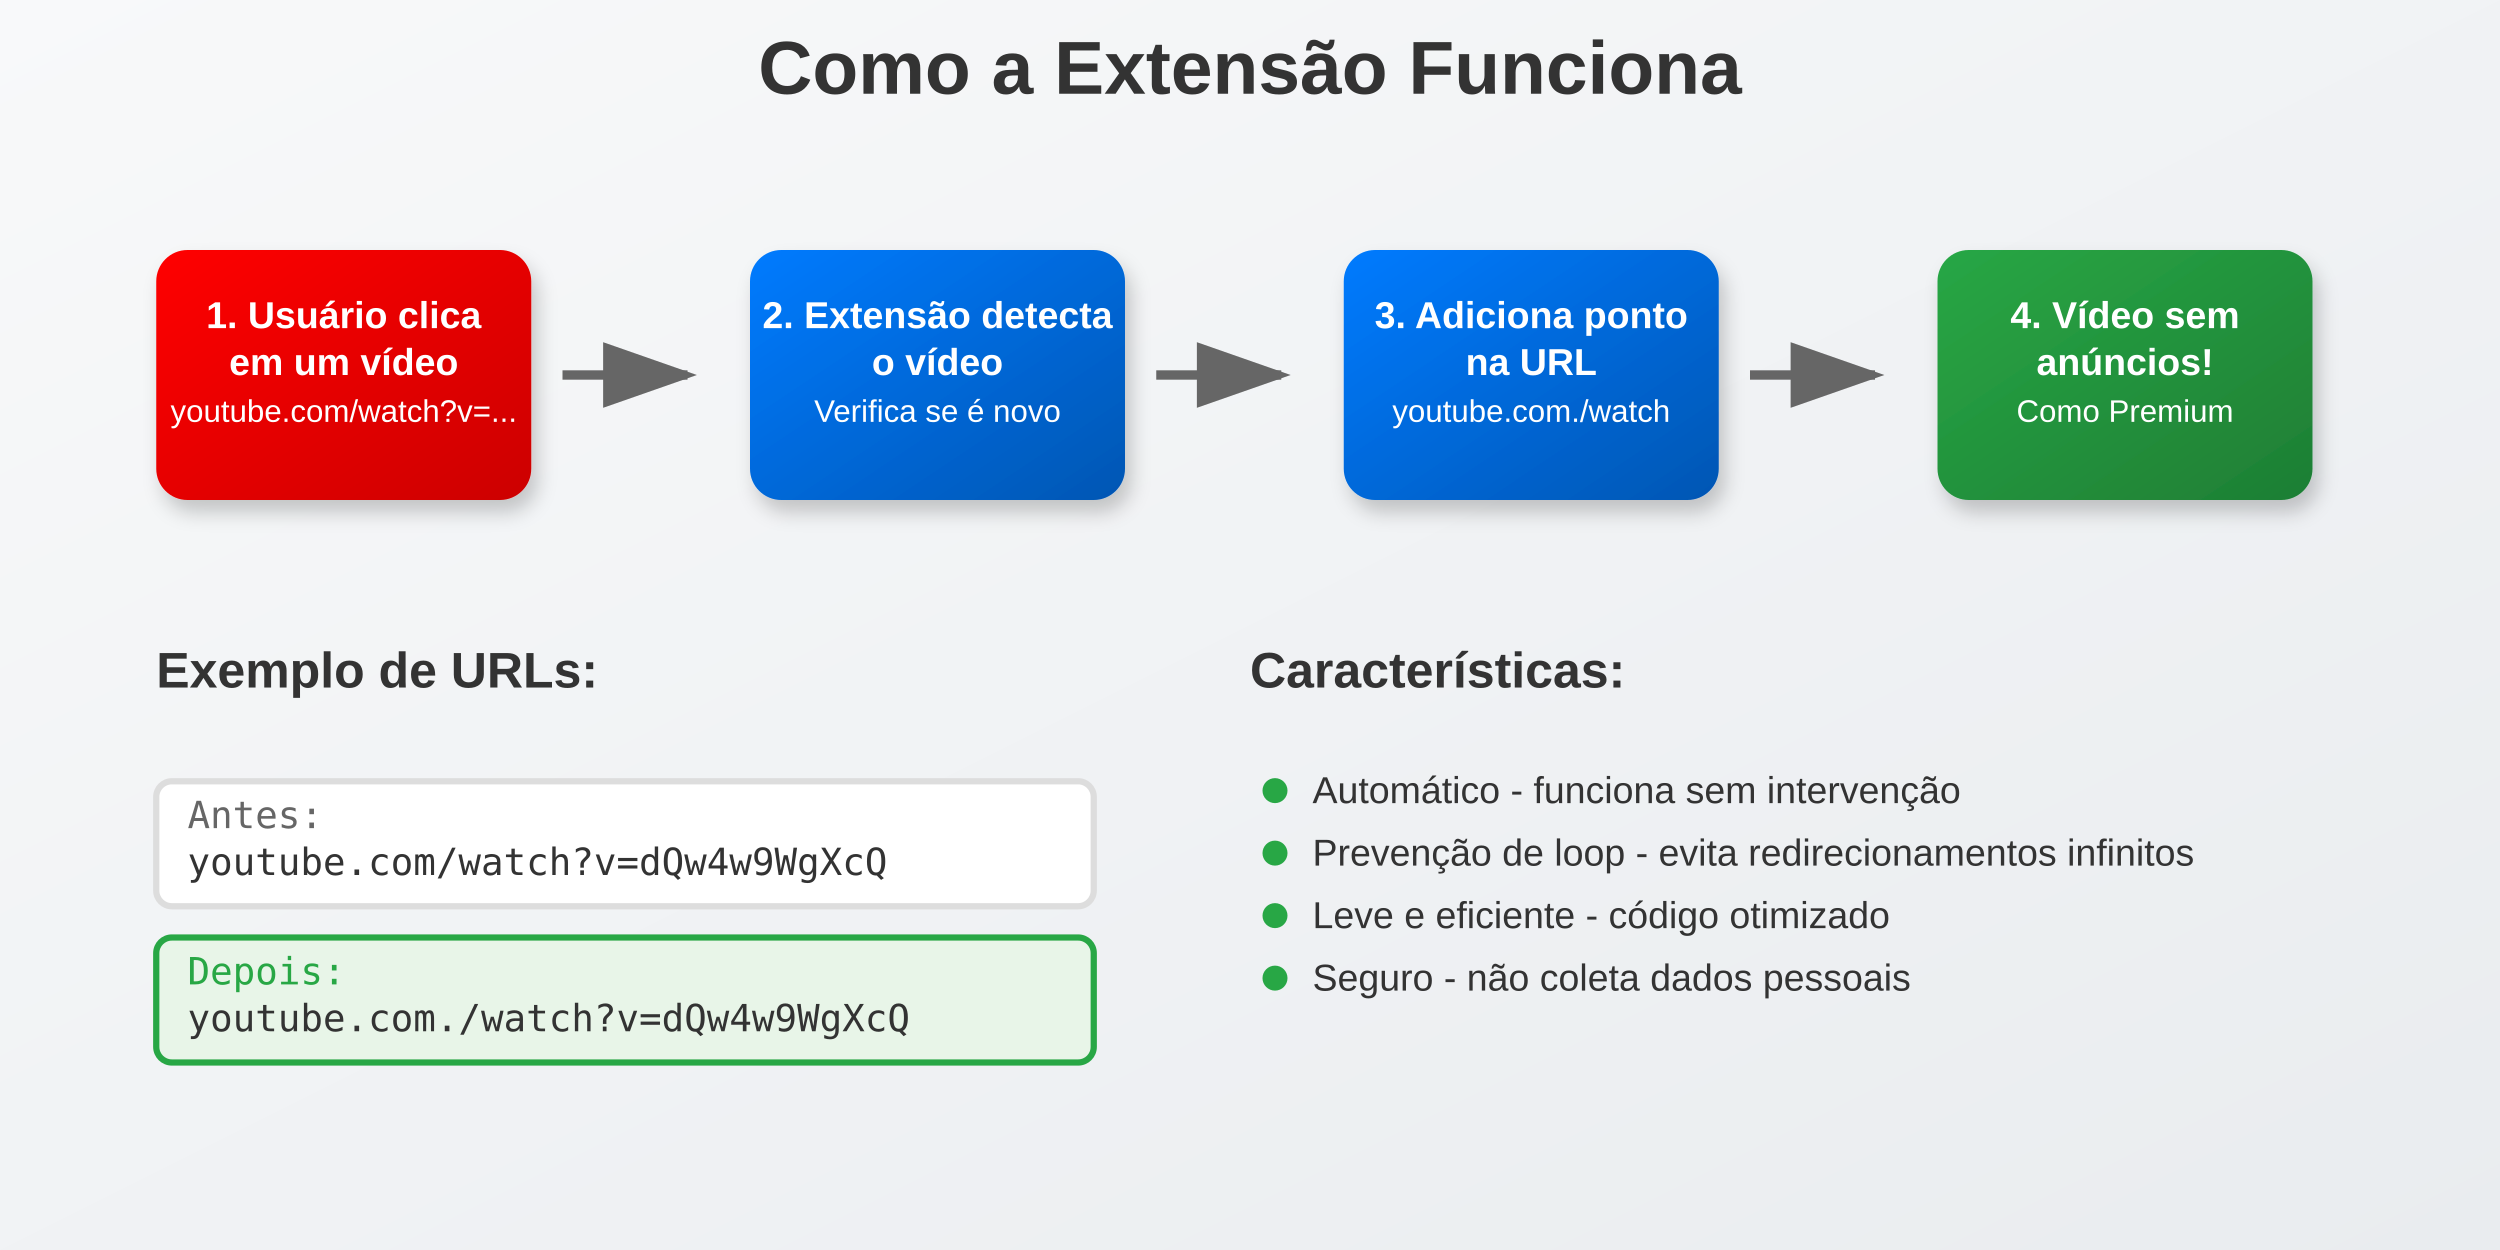
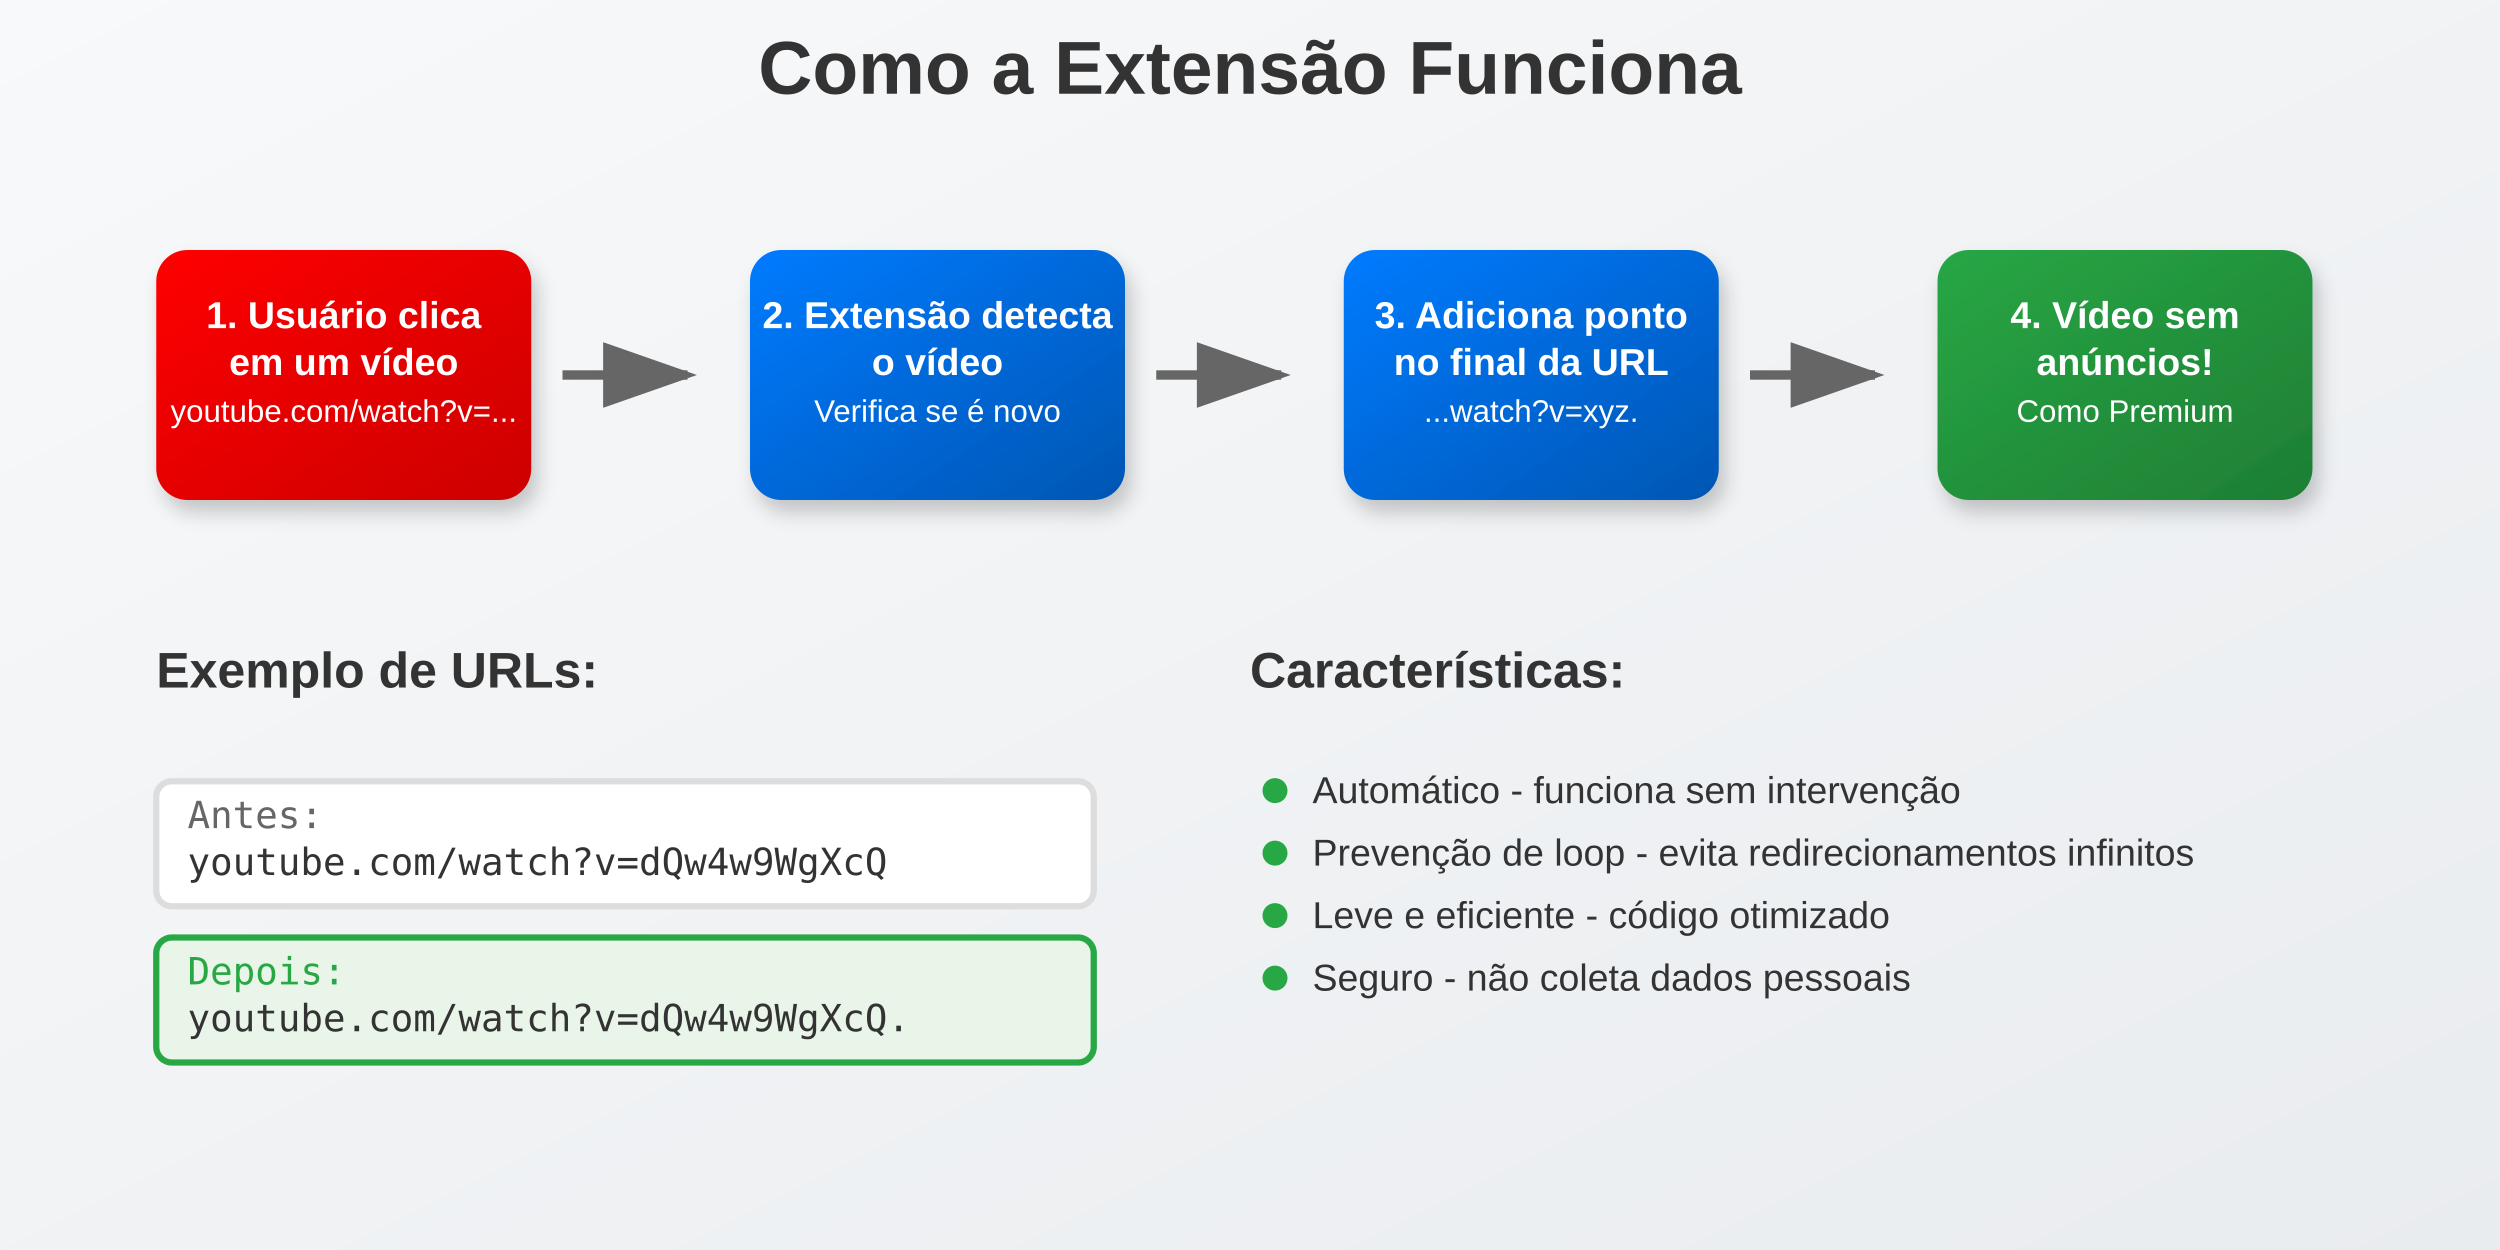
<svg xmlns="http://www.w3.org/2000/svg" width="800" height="400" viewBox="0 0 800 400">
  <defs>
    <linearGradient id="bg" x1="0%" y1="0%" x2="100%" y2="100%">
      <stop offset="0%" stop-color="#f8f9fa" />
      <stop offset="100%" stop-color="#e9ecef" />
    </linearGradient>
    <linearGradient id="youtube" x1="0%" y1="0%" x2="100%" y2="100%">
      <stop offset="0%" stop-color="#ff0000" />
      <stop offset="100%" stop-color="#cc0000" />
    </linearGradient>
    <linearGradient id="extension" x1="0%" y1="0%" x2="100%" y2="100%">
      <stop offset="0%" stop-color="#007bff" />
      <stop offset="100%" stop-color="#0056b3" />
    </linearGradient>
    <linearGradient id="success" x1="0%" y1="0%" x2="100%" y2="100%">
      <stop offset="0%" stop-color="#28a745" />
      <stop offset="100%" stop-color="#1e7e34" />
    </linearGradient>
    <filter id="shadow" x="-20%" y="-20%" width="140%" height="140%">
      <feDropShadow dx="2" dy="4" stdDeviation="3" flood-color="#000" flood-opacity="0.2" />
    </filter>
  </defs>
  <rect width="800" height="400" fill="url(#bg)" />
  <text x="400" y="30" text-anchor="middle" font-family="Arial, sans-serif" font-size="24" font-weight="bold" fill="#333">
    Como a Extensão Funciona
  </text>
  <g transform="translate(50, 80)">
    <rect width="120" height="80" rx="10" fill="url(#youtube)" filter="url(#shadow)" />
    <text x="60" y="25" text-anchor="middle" font-family="Arial, sans-serif" font-size="12" fill="white" font-weight="bold">1. Usuário clica</text>
    <text x="60" y="40" text-anchor="middle" font-family="Arial, sans-serif" font-size="12" fill="white" font-weight="bold">em um vídeo</text>
    <text x="60" y="55" text-anchor="middle" font-family="Arial, sans-serif" font-size="10" fill="white">youtube.com/watch?v=...</text>
  </g>
  <path d="M 180 120 L 220 120" stroke="#666" stroke-width="3" marker-end="url(#arrowhead)" />
  <g transform="translate(240, 80)">
    <rect width="120" height="80" rx="10" fill="url(#extension)" filter="url(#shadow)" />
    <text x="60" y="25" text-anchor="middle" font-family="Arial, sans-serif" font-size="12" fill="white" font-weight="bold">2. Extensão detecta</text>
    <text x="60" y="40" text-anchor="middle" font-family="Arial, sans-serif" font-size="12" fill="white" font-weight="bold">o vídeo</text>
    <text x="60" y="55" text-anchor="middle" font-family="Arial, sans-serif" font-size="10" fill="white">Verifica se é novo</text>
  </g>
  <path d="M 370 120 L 410 120" stroke="#666" stroke-width="3" marker-end="url(#arrowhead)" />
  <g transform="translate(430, 80)">
    <rect width="120" height="80" rx="10" fill="url(#extension)" filter="url(#shadow)" />
    <text x="60" y="25" text-anchor="middle" font-family="Arial, sans-serif" font-size="12" fill="white" font-weight="bold">3. Adiciona ponto</text>
-     <text x="60" y="40" text-anchor="middle" font-family="Arial, sans-serif" font-size="12" fill="white" font-weight="bold">na URL</text>
-     <text x="60" y="55" text-anchor="middle" font-family="Arial, sans-serif" font-size="10" fill="white">youtube.com./watch</text>
+     <text x="60" y="40" text-anchor="middle" font-family="Arial, sans-serif" font-size="12" fill="white" font-weight="bold">no final da URL</text>
+     <text x="60" y="55" text-anchor="middle" font-family="Arial, sans-serif" font-size="10" fill="white">...watch?v=xyz.</text>
  </g>
  <path d="M 560 120 L 600 120" stroke="#666" stroke-width="3" marker-end="url(#arrowhead)" />
  <g transform="translate(620, 80)">
    <rect width="120" height="80" rx="10" fill="url(#success)" filter="url(#shadow)" />
    <text x="60" y="25" text-anchor="middle" font-family="Arial, sans-serif" font-size="12" fill="white" font-weight="bold">4. Vídeo sem</text>
    <text x="60" y="40" text-anchor="middle" font-family="Arial, sans-serif" font-size="12" fill="white" font-weight="bold">anúncios!</text>
    <text x="60" y="55" text-anchor="middle" font-family="Arial, sans-serif" font-size="10" fill="white">Como Premium</text>
  </g>
  <g transform="translate(50, 220)">
    <text x="0" y="0" font-family="Arial, sans-serif" font-size="16" font-weight="bold" fill="#333">Exemplo de URLs:</text>
    <g transform="translate(0, 30)">
      <rect width="300" height="40" rx="5" fill="#fff" stroke="#ddd" stroke-width="2" />
      <text x="10" y="15" font-family="monospace" font-size="12" fill="#666">Antes:</text>
      <text x="10" y="30" font-family="monospace" font-size="12" fill="#333">youtube.com/watch?v=dQw4w9WgXcQ</text>
    </g>
    <g transform="translate(0, 80)">
      <rect width="300" height="40" rx="5" fill="#e8f5e8" stroke="#28a745" stroke-width="2" />
      <text x="10" y="15" font-family="monospace" font-size="12" fill="#28a745">Depois:</text>
-       <text x="10" y="30" font-family="monospace" font-size="12" fill="#333">youtube.com./watch?v=dQw4w9WgXcQ</text>
+       <text x="10" y="30" font-family="monospace" font-size="12" fill="#333">youtube.com/watch?v=dQw4w9WgXcQ.</text>
    </g>
  </g>
  <g transform="translate(400, 220)">
    <text x="0" y="0" font-family="Arial, sans-serif" font-size="16" font-weight="bold" fill="#333">Características:</text>
    <g transform="translate(0, 25)">
      <circle cx="8" cy="8" r="4" fill="#28a745" />
      <text x="20" y="12" font-family="Arial, sans-serif" font-size="12" fill="#333">Automático - funciona sem intervenção</text>
    </g>
    <g transform="translate(0, 45)">
      <circle cx="8" cy="8" r="4" fill="#28a745" />
      <text x="20" y="12" font-family="Arial, sans-serif" font-size="12" fill="#333">Prevenção de loop - evita redirecionamentos infinitos</text>
    </g>
    <g transform="translate(0, 65)">
      <circle cx="8" cy="8" r="4" fill="#28a745" />
      <text x="20" y="12" font-family="Arial, sans-serif" font-size="12" fill="#333">Leve e eficiente - código otimizado</text>
    </g>
    <g transform="translate(0, 85)">
      <circle cx="8" cy="8" r="4" fill="#28a745" />
      <text x="20" y="12" font-family="Arial, sans-serif" font-size="12" fill="#333">Seguro - não coleta dados pessoais</text>
    </g>
  </g>
  <defs>
    <marker id="arrowhead" markerWidth="10" markerHeight="7" refX="9" refY="3.5" orient="auto">
      <polygon points="0 0, 10 3.5, 0 7" fill="#666" />
    </marker>
  </defs>
</svg>
